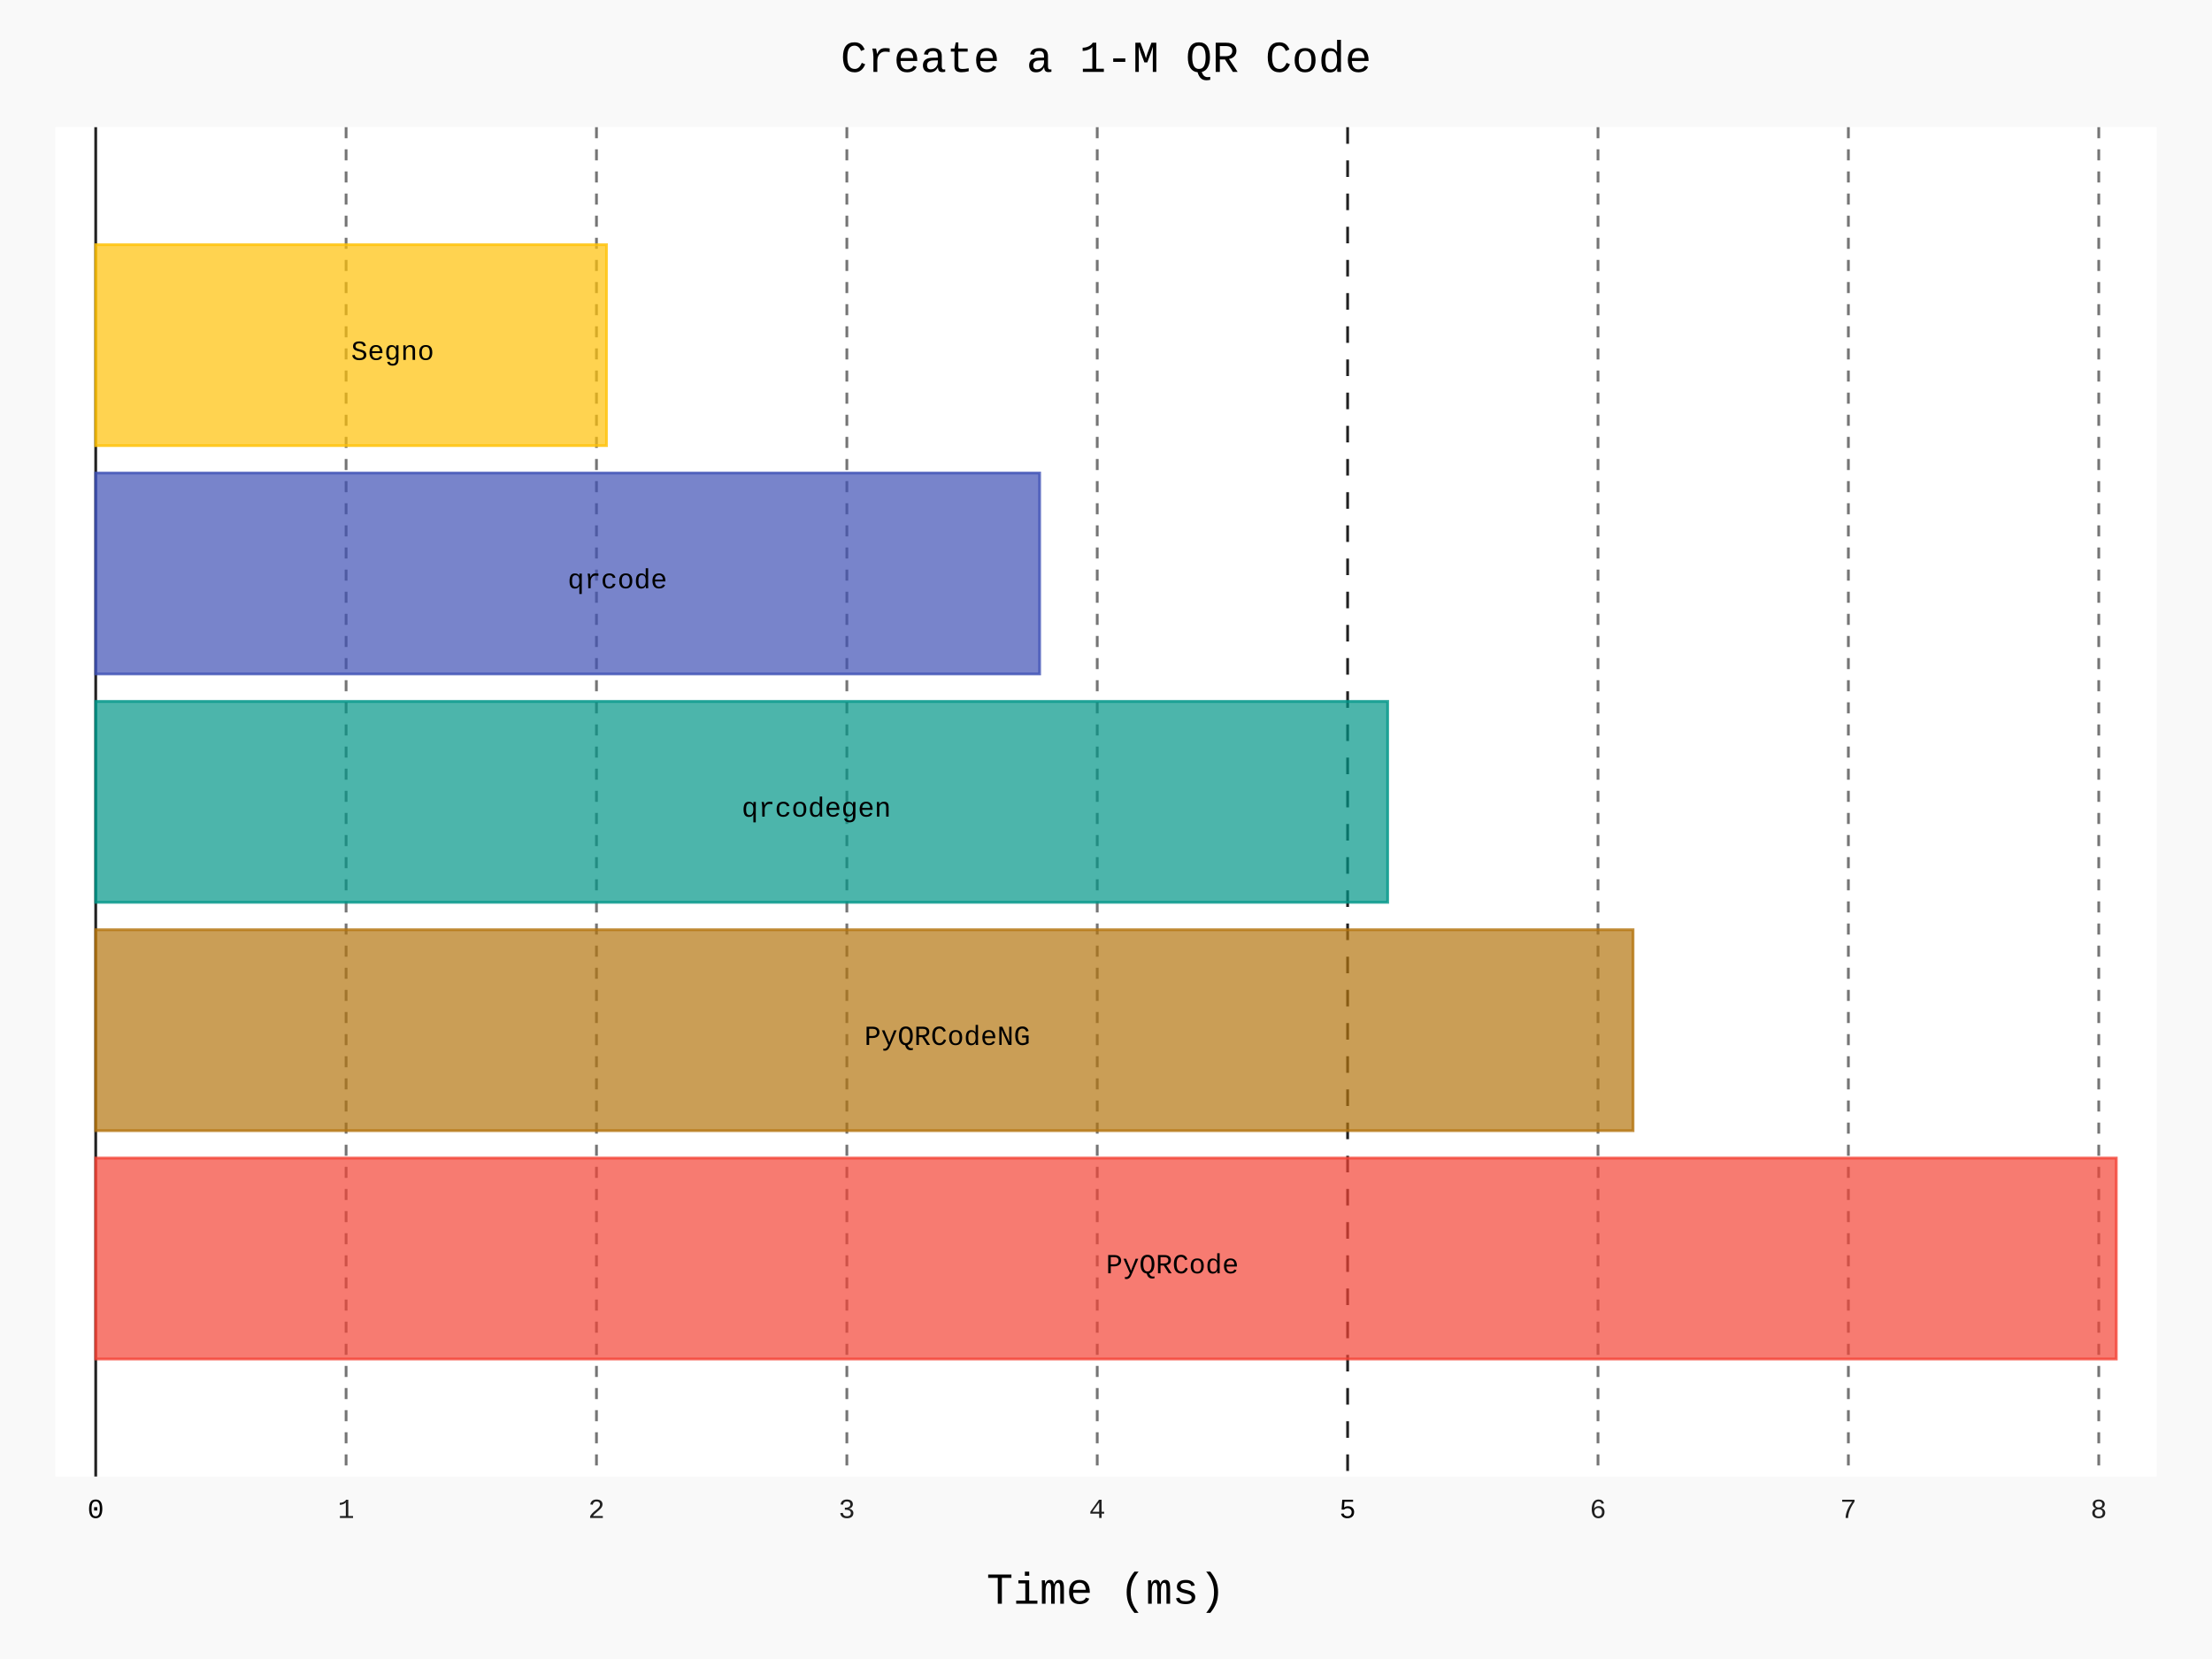
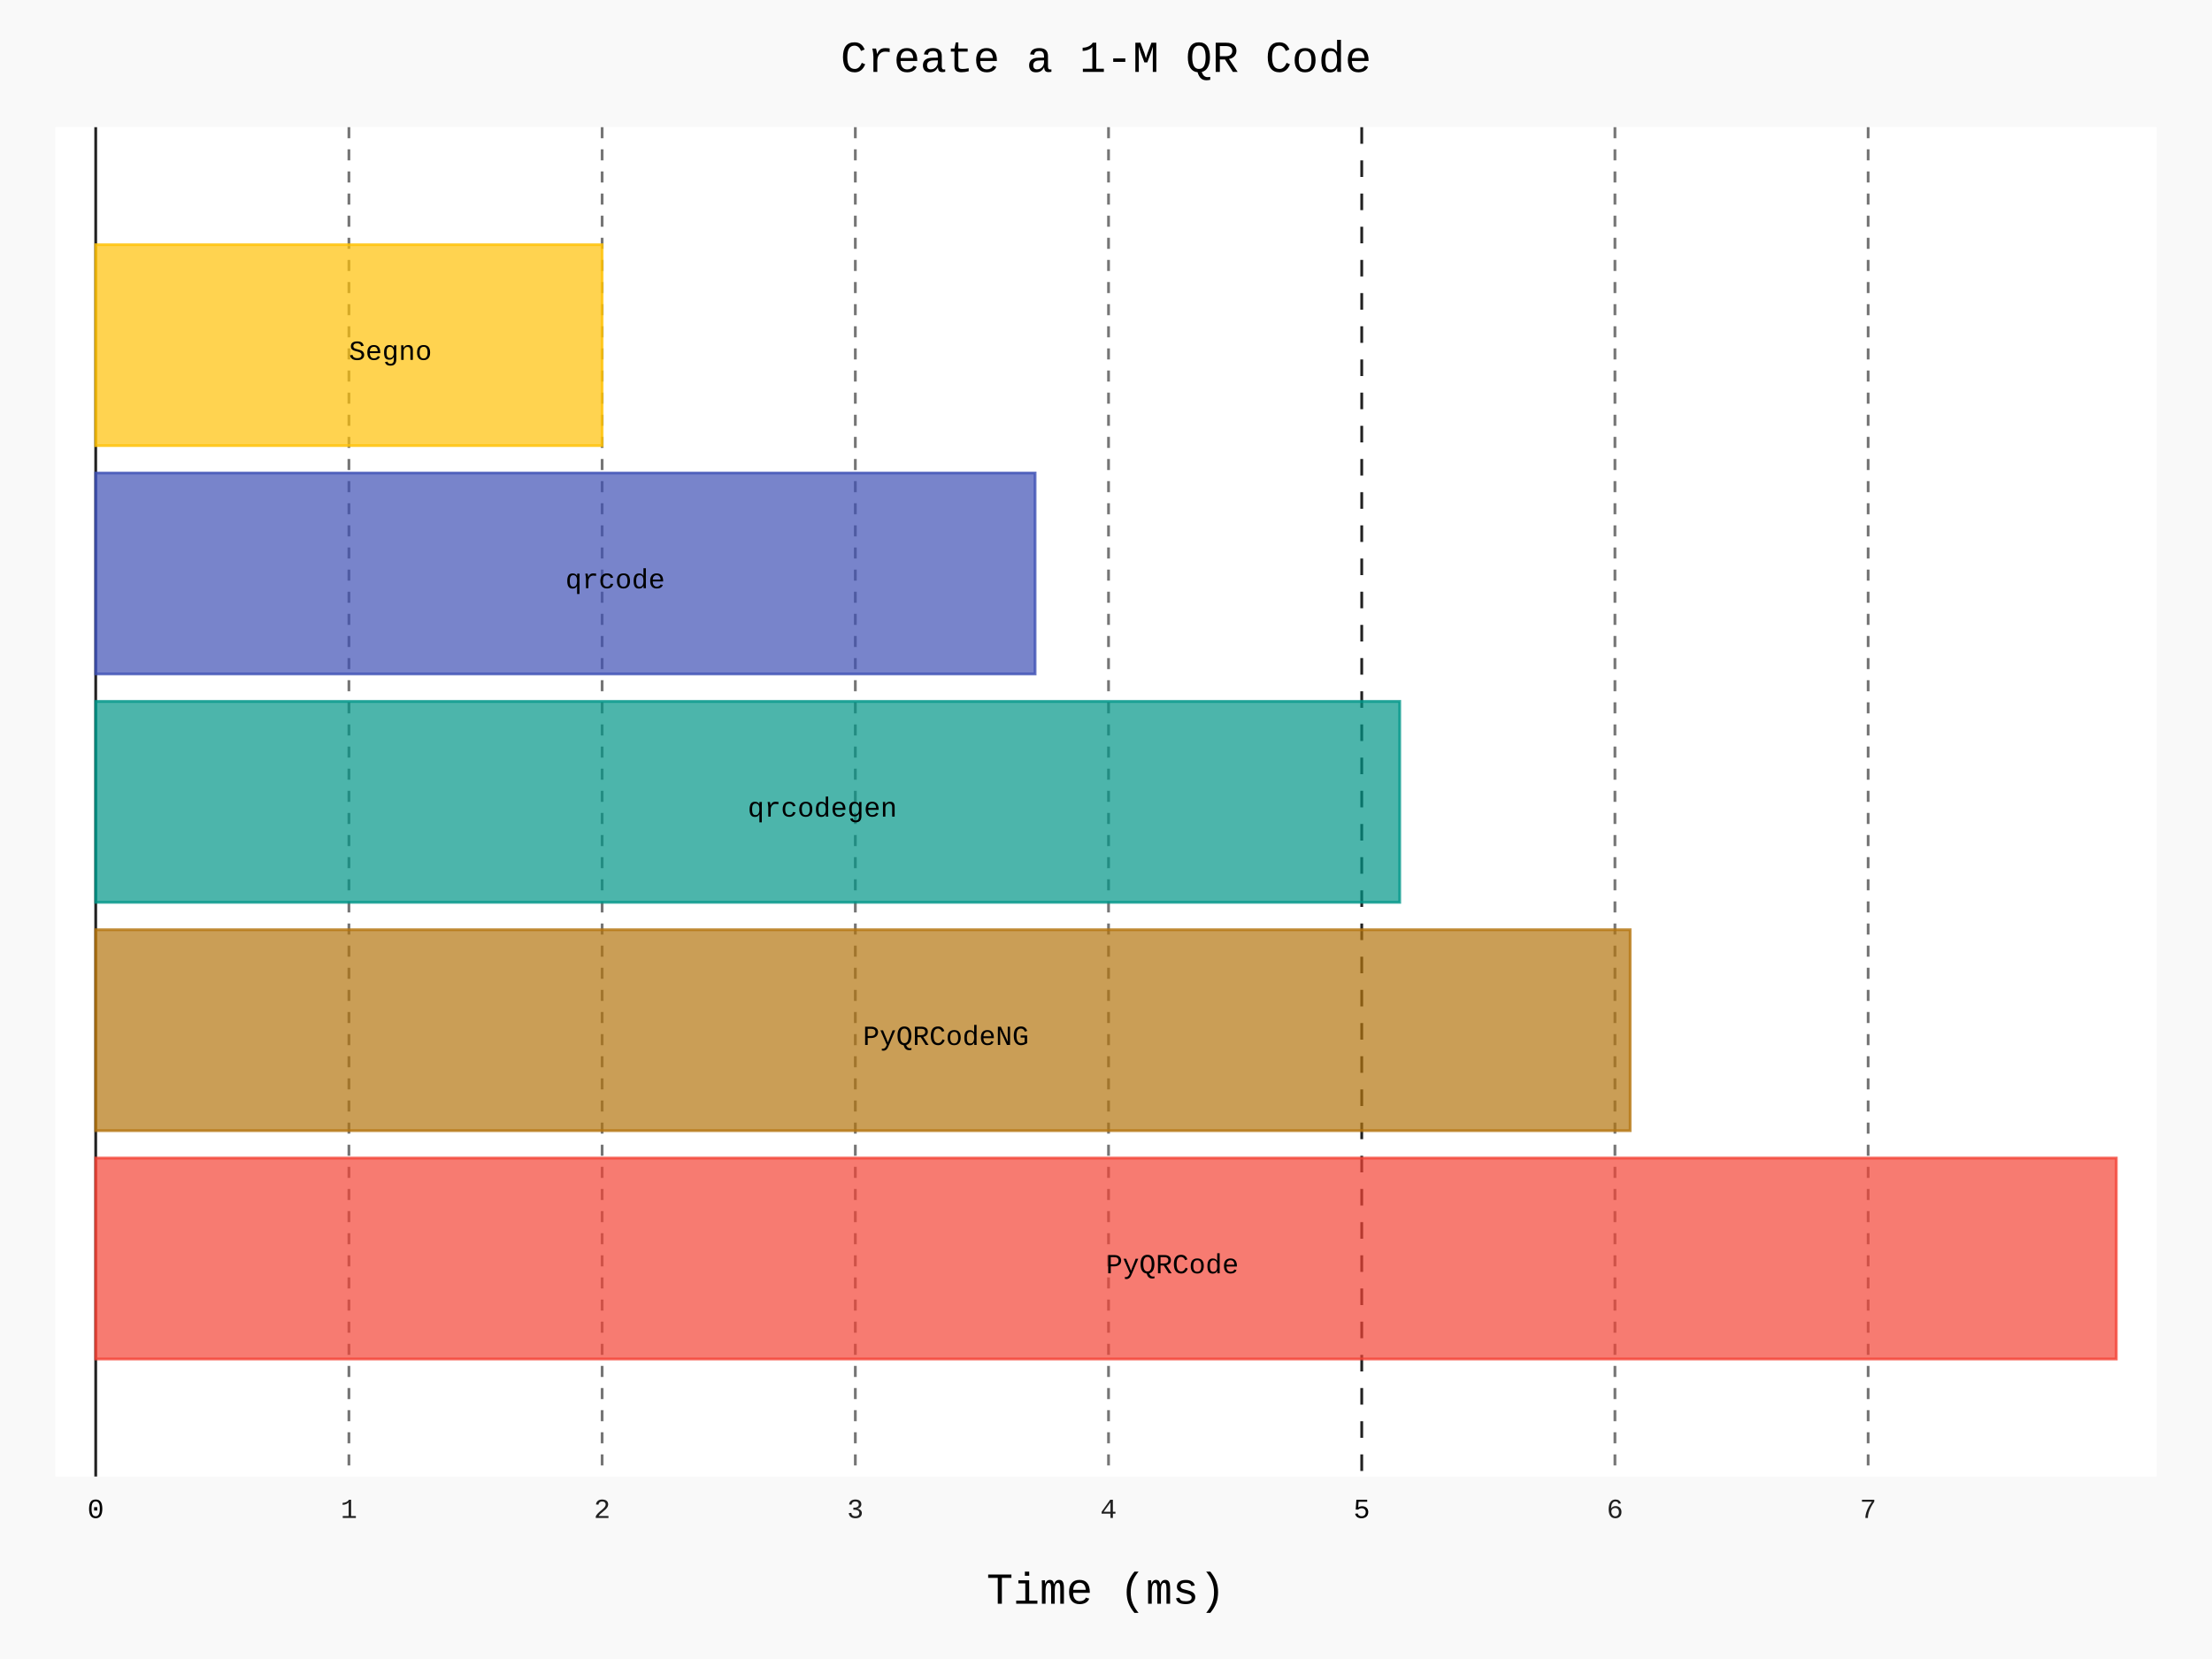
- <svg xmlns="http://www.w3.org/2000/svg" class="pygal-chart" id="chart-c4716e2e-cdb3-4ac1-b6e1-2bc8ae19f4ba" viewBox="0 0 800 600">
+ <svg xmlns="http://www.w3.org/2000/svg" class="pygal-chart" id="chart-d6c6f288-55f3-46db-a423-7c54082031d6" viewBox="0 0 800 600">
  <defs>
-     <style type="text/css">#chart-c4716e2e-cdb3-4ac1-b6e1-2bc8ae19f4ba{-webkit-user-select:none;-webkit-font-smoothing:antialiased;font-family:Consolas,"Liberation Mono",Menlo,Courier,monospace}#chart-c4716e2e-cdb3-4ac1-b6e1-2bc8ae19f4ba .title{font-family:Consolas,"Liberation Mono",Menlo,Courier,monospace;font-size:16px}#chart-c4716e2e-cdb3-4ac1-b6e1-2bc8ae19f4ba .legends .legend text{font-family:Consolas,"Liberation Mono",Menlo,Courier,monospace;font-size:14px}#chart-c4716e2e-cdb3-4ac1-b6e1-2bc8ae19f4ba .axis text{font-family:Consolas,"Liberation Mono",Menlo,Courier,monospace;font-size:10px}#chart-c4716e2e-cdb3-4ac1-b6e1-2bc8ae19f4ba .axis text.major{font-family:Consolas,"Liberation Mono",Menlo,Courier,monospace;font-size:10px}#chart-c4716e2e-cdb3-4ac1-b6e1-2bc8ae19f4ba .text-overlay text.value{font-family:Consolas,"Liberation Mono",Menlo,Courier,monospace;font-size:16px}#chart-c4716e2e-cdb3-4ac1-b6e1-2bc8ae19f4ba .text-overlay text.label{font-family:Consolas,"Liberation Mono",Menlo,Courier,monospace;font-size:10px}#chart-c4716e2e-cdb3-4ac1-b6e1-2bc8ae19f4ba .tooltip{font-family:Consolas,"Liberation Mono",Menlo,Courier,monospace;font-size:14px}#chart-c4716e2e-cdb3-4ac1-b6e1-2bc8ae19f4ba text.no_data{font-family:Consolas,"Liberation Mono",Menlo,Courier,monospace;font-size:64px}
- #chart-c4716e2e-cdb3-4ac1-b6e1-2bc8ae19f4ba{background-color:rgba(249,249,249,1)}#chart-c4716e2e-cdb3-4ac1-b6e1-2bc8ae19f4ba path,#chart-c4716e2e-cdb3-4ac1-b6e1-2bc8ae19f4ba line,#chart-c4716e2e-cdb3-4ac1-b6e1-2bc8ae19f4ba rect,#chart-c4716e2e-cdb3-4ac1-b6e1-2bc8ae19f4ba circle{-webkit-transition:150ms;-moz-transition:150ms;transition:150ms}#chart-c4716e2e-cdb3-4ac1-b6e1-2bc8ae19f4ba .graph &gt; .background{fill:rgba(249,249,249,1)}#chart-c4716e2e-cdb3-4ac1-b6e1-2bc8ae19f4ba .plot &gt; .background{fill:rgba(255,255,255,1)}#chart-c4716e2e-cdb3-4ac1-b6e1-2bc8ae19f4ba .graph{fill:rgba(0,0,0,.87)}#chart-c4716e2e-cdb3-4ac1-b6e1-2bc8ae19f4ba text.no_data{fill:rgba(0,0,0,1)}#chart-c4716e2e-cdb3-4ac1-b6e1-2bc8ae19f4ba .title{fill:rgba(0,0,0,1)}#chart-c4716e2e-cdb3-4ac1-b6e1-2bc8ae19f4ba .legends .legend text{fill:rgba(0,0,0,.87)}#chart-c4716e2e-cdb3-4ac1-b6e1-2bc8ae19f4ba .legends .legend:hover text{fill:rgba(0,0,0,1)}#chart-c4716e2e-cdb3-4ac1-b6e1-2bc8ae19f4ba .axis .line{stroke:rgba(0,0,0,1)}#chart-c4716e2e-cdb3-4ac1-b6e1-2bc8ae19f4ba .axis .guide.line{stroke:rgba(0,0,0,.54)}#chart-c4716e2e-cdb3-4ac1-b6e1-2bc8ae19f4ba .axis .major.line{stroke:rgba(0,0,0,.87)}#chart-c4716e2e-cdb3-4ac1-b6e1-2bc8ae19f4ba .axis text.major{fill:rgba(0,0,0,1)}#chart-c4716e2e-cdb3-4ac1-b6e1-2bc8ae19f4ba .axis.y .guides:hover .guide.line,#chart-c4716e2e-cdb3-4ac1-b6e1-2bc8ae19f4ba .line-graph .axis.x .guides:hover .guide.line,#chart-c4716e2e-cdb3-4ac1-b6e1-2bc8ae19f4ba .stackedline-graph .axis.x .guides:hover .guide.line,#chart-c4716e2e-cdb3-4ac1-b6e1-2bc8ae19f4ba .xy-graph .axis.x .guides:hover .guide.line{stroke:rgba(0,0,0,1)}#chart-c4716e2e-cdb3-4ac1-b6e1-2bc8ae19f4ba .axis .guides:hover text{fill:rgba(0,0,0,1)}#chart-c4716e2e-cdb3-4ac1-b6e1-2bc8ae19f4ba .reactive{fill-opacity:.7;stroke-opacity:.8}#chart-c4716e2e-cdb3-4ac1-b6e1-2bc8ae19f4ba .ci{stroke:rgba(0,0,0,.87)}#chart-c4716e2e-cdb3-4ac1-b6e1-2bc8ae19f4ba .reactive.active,#chart-c4716e2e-cdb3-4ac1-b6e1-2bc8ae19f4ba .active .reactive{fill-opacity:.8;stroke-opacity:.9;stroke-width:4}#chart-c4716e2e-cdb3-4ac1-b6e1-2bc8ae19f4ba .ci .reactive.active{stroke-width:1.5}#chart-c4716e2e-cdb3-4ac1-b6e1-2bc8ae19f4ba .series text{fill:rgba(0,0,0,1)}#chart-c4716e2e-cdb3-4ac1-b6e1-2bc8ae19f4ba .tooltip rect{fill:rgba(255,255,255,1);stroke:rgba(0,0,0,1);-webkit-transition:opacity 150ms;-moz-transition:opacity 150ms;transition:opacity 150ms}#chart-c4716e2e-cdb3-4ac1-b6e1-2bc8ae19f4ba .tooltip .label{fill:rgba(0,0,0,.87)}#chart-c4716e2e-cdb3-4ac1-b6e1-2bc8ae19f4ba .tooltip .label{fill:rgba(0,0,0,.87)}#chart-c4716e2e-cdb3-4ac1-b6e1-2bc8ae19f4ba .tooltip .legend{font-size:.8em;fill:rgba(0,0,0,.54)}#chart-c4716e2e-cdb3-4ac1-b6e1-2bc8ae19f4ba .tooltip .x_label{font-size:.6em;fill:rgba(0,0,0,1)}#chart-c4716e2e-cdb3-4ac1-b6e1-2bc8ae19f4ba .tooltip .xlink{font-size:.5em;text-decoration:underline}#chart-c4716e2e-cdb3-4ac1-b6e1-2bc8ae19f4ba .tooltip .value{font-size:1.5em}#chart-c4716e2e-cdb3-4ac1-b6e1-2bc8ae19f4ba .bound{font-size:.5em}#chart-c4716e2e-cdb3-4ac1-b6e1-2bc8ae19f4ba .max-value{font-size:.75em;fill:rgba(0,0,0,.54)}#chart-c4716e2e-cdb3-4ac1-b6e1-2bc8ae19f4ba .map-element{fill:rgba(255,255,255,1);stroke:rgba(0,0,0,.54) !important}#chart-c4716e2e-cdb3-4ac1-b6e1-2bc8ae19f4ba .map-element .reactive{fill-opacity:inherit;stroke-opacity:inherit}#chart-c4716e2e-cdb3-4ac1-b6e1-2bc8ae19f4ba .color-0,#chart-c4716e2e-cdb3-4ac1-b6e1-2bc8ae19f4ba .color-0 a:visited{stroke:#F44336;fill:#F44336}#chart-c4716e2e-cdb3-4ac1-b6e1-2bc8ae19f4ba .color-1,#chart-c4716e2e-cdb3-4ac1-b6e1-2bc8ae19f4ba .color-1 a:visited{stroke:#3F51B5;fill:#3F51B5}#chart-c4716e2e-cdb3-4ac1-b6e1-2bc8ae19f4ba .color-2,#chart-c4716e2e-cdb3-4ac1-b6e1-2bc8ae19f4ba .color-2 a:visited{stroke:#009688;fill:#009688}#chart-c4716e2e-cdb3-4ac1-b6e1-2bc8ae19f4ba .color-3,#chart-c4716e2e-cdb3-4ac1-b6e1-2bc8ae19f4ba .color-3 a:visited{stroke:#FFC107;fill:#FFC107}#chart-c4716e2e-cdb3-4ac1-b6e1-2bc8ae19f4ba .color-4,#chart-c4716e2e-cdb3-4ac1-b6e1-2bc8ae19f4ba .color-4 a:visited{stroke:#FF5722;fill:#FF5722}#chart-c4716e2e-cdb3-4ac1-b6e1-2bc8ae19f4ba .text-overlay .color-0 text{fill:black}#chart-c4716e2e-cdb3-4ac1-b6e1-2bc8ae19f4ba .text-overlay .color-1 text{fill:black}#chart-c4716e2e-cdb3-4ac1-b6e1-2bc8ae19f4ba .text-overlay .color-2 text{fill:black}#chart-c4716e2e-cdb3-4ac1-b6e1-2bc8ae19f4ba .text-overlay .color-3 text{fill:black}#chart-c4716e2e-cdb3-4ac1-b6e1-2bc8ae19f4ba .text-overlay .color-4 text{fill:black}
- #chart-c4716e2e-cdb3-4ac1-b6e1-2bc8ae19f4ba text.no_data{text-anchor:middle}#chart-c4716e2e-cdb3-4ac1-b6e1-2bc8ae19f4ba .guide.line{fill:none}#chart-c4716e2e-cdb3-4ac1-b6e1-2bc8ae19f4ba .centered{text-anchor:middle}#chart-c4716e2e-cdb3-4ac1-b6e1-2bc8ae19f4ba .title{text-anchor:middle}#chart-c4716e2e-cdb3-4ac1-b6e1-2bc8ae19f4ba .legends .legend text{fill-opacity:1}#chart-c4716e2e-cdb3-4ac1-b6e1-2bc8ae19f4ba .axis.x text{text-anchor:middle}#chart-c4716e2e-cdb3-4ac1-b6e1-2bc8ae19f4ba .axis.x:not(.web) text[transform]{text-anchor:start}#chart-c4716e2e-cdb3-4ac1-b6e1-2bc8ae19f4ba .axis.x:not(.web) text[transform].backwards{text-anchor:end}#chart-c4716e2e-cdb3-4ac1-b6e1-2bc8ae19f4ba .axis.y text{text-anchor:end}#chart-c4716e2e-cdb3-4ac1-b6e1-2bc8ae19f4ba .axis.y text[transform].backwards{text-anchor:start}#chart-c4716e2e-cdb3-4ac1-b6e1-2bc8ae19f4ba .axis.y2 text{text-anchor:start}#chart-c4716e2e-cdb3-4ac1-b6e1-2bc8ae19f4ba .axis.y2 text[transform].backwards{text-anchor:end}#chart-c4716e2e-cdb3-4ac1-b6e1-2bc8ae19f4ba .axis .guide.line{stroke-dasharray:4,4}#chart-c4716e2e-cdb3-4ac1-b6e1-2bc8ae19f4ba .axis .major.guide.line{stroke-dasharray:6,6}#chart-c4716e2e-cdb3-4ac1-b6e1-2bc8ae19f4ba .horizontal .axis.y .guide.line,#chart-c4716e2e-cdb3-4ac1-b6e1-2bc8ae19f4ba .horizontal .axis.y2 .guide.line,#chart-c4716e2e-cdb3-4ac1-b6e1-2bc8ae19f4ba .vertical .axis.x .guide.line{opacity:0}#chart-c4716e2e-cdb3-4ac1-b6e1-2bc8ae19f4ba .horizontal .axis.always_show .guide.line,#chart-c4716e2e-cdb3-4ac1-b6e1-2bc8ae19f4ba .vertical .axis.always_show .guide.line{opacity:1 !important}#chart-c4716e2e-cdb3-4ac1-b6e1-2bc8ae19f4ba .axis.y .guides:hover .guide.line,#chart-c4716e2e-cdb3-4ac1-b6e1-2bc8ae19f4ba .axis.y2 .guides:hover .guide.line,#chart-c4716e2e-cdb3-4ac1-b6e1-2bc8ae19f4ba .axis.x .guides:hover .guide.line{opacity:1}#chart-c4716e2e-cdb3-4ac1-b6e1-2bc8ae19f4ba .axis .guides:hover text{opacity:1}#chart-c4716e2e-cdb3-4ac1-b6e1-2bc8ae19f4ba .nofill{fill:none}#chart-c4716e2e-cdb3-4ac1-b6e1-2bc8ae19f4ba .subtle-fill{fill-opacity:.2}#chart-c4716e2e-cdb3-4ac1-b6e1-2bc8ae19f4ba .dot{stroke-width:1px;fill-opacity:1}#chart-c4716e2e-cdb3-4ac1-b6e1-2bc8ae19f4ba .dot.active{stroke-width:5px}#chart-c4716e2e-cdb3-4ac1-b6e1-2bc8ae19f4ba .dot.negative{fill:transparent}#chart-c4716e2e-cdb3-4ac1-b6e1-2bc8ae19f4ba text,#chart-c4716e2e-cdb3-4ac1-b6e1-2bc8ae19f4ba tspan{stroke:none !important}#chart-c4716e2e-cdb3-4ac1-b6e1-2bc8ae19f4ba .series text.active{opacity:1}#chart-c4716e2e-cdb3-4ac1-b6e1-2bc8ae19f4ba .tooltip rect{fill-opacity:.95;stroke-width:.5}#chart-c4716e2e-cdb3-4ac1-b6e1-2bc8ae19f4ba .tooltip text{fill-opacity:1}#chart-c4716e2e-cdb3-4ac1-b6e1-2bc8ae19f4ba .showable{visibility:hidden}#chart-c4716e2e-cdb3-4ac1-b6e1-2bc8ae19f4ba .showable.shown{visibility:visible}#chart-c4716e2e-cdb3-4ac1-b6e1-2bc8ae19f4ba .gauge-background{fill:rgba(229,229,229,1);stroke:none}#chart-c4716e2e-cdb3-4ac1-b6e1-2bc8ae19f4ba .bg-lines{stroke:rgba(249,249,249,1);stroke-width:2px}</style>
+     <style type="text/css">#chart-d6c6f288-55f3-46db-a423-7c54082031d6{-webkit-user-select:none;-webkit-font-smoothing:antialiased;font-family:Consolas,"Liberation Mono",Menlo,Courier,monospace}#chart-d6c6f288-55f3-46db-a423-7c54082031d6 .title{font-family:Consolas,"Liberation Mono",Menlo,Courier,monospace;font-size:16px}#chart-d6c6f288-55f3-46db-a423-7c54082031d6 .legends .legend text{font-family:Consolas,"Liberation Mono",Menlo,Courier,monospace;font-size:14px}#chart-d6c6f288-55f3-46db-a423-7c54082031d6 .axis text{font-family:Consolas,"Liberation Mono",Menlo,Courier,monospace;font-size:10px}#chart-d6c6f288-55f3-46db-a423-7c54082031d6 .axis text.major{font-family:Consolas,"Liberation Mono",Menlo,Courier,monospace;font-size:10px}#chart-d6c6f288-55f3-46db-a423-7c54082031d6 .text-overlay text.value{font-family:Consolas,"Liberation Mono",Menlo,Courier,monospace;font-size:16px}#chart-d6c6f288-55f3-46db-a423-7c54082031d6 .text-overlay text.label{font-family:Consolas,"Liberation Mono",Menlo,Courier,monospace;font-size:10px}#chart-d6c6f288-55f3-46db-a423-7c54082031d6 .tooltip{font-family:Consolas,"Liberation Mono",Menlo,Courier,monospace;font-size:14px}#chart-d6c6f288-55f3-46db-a423-7c54082031d6 text.no_data{font-family:Consolas,"Liberation Mono",Menlo,Courier,monospace;font-size:64px}
+ #chart-d6c6f288-55f3-46db-a423-7c54082031d6{background-color:rgba(249,249,249,1)}#chart-d6c6f288-55f3-46db-a423-7c54082031d6 path,#chart-d6c6f288-55f3-46db-a423-7c54082031d6 line,#chart-d6c6f288-55f3-46db-a423-7c54082031d6 rect,#chart-d6c6f288-55f3-46db-a423-7c54082031d6 circle{-webkit-transition:150ms;-moz-transition:150ms;transition:150ms}#chart-d6c6f288-55f3-46db-a423-7c54082031d6 .graph &gt; .background{fill:rgba(249,249,249,1)}#chart-d6c6f288-55f3-46db-a423-7c54082031d6 .plot &gt; .background{fill:rgba(255,255,255,1)}#chart-d6c6f288-55f3-46db-a423-7c54082031d6 .graph{fill:rgba(0,0,0,.87)}#chart-d6c6f288-55f3-46db-a423-7c54082031d6 text.no_data{fill:rgba(0,0,0,1)}#chart-d6c6f288-55f3-46db-a423-7c54082031d6 .title{fill:rgba(0,0,0,1)}#chart-d6c6f288-55f3-46db-a423-7c54082031d6 .legends .legend text{fill:rgba(0,0,0,.87)}#chart-d6c6f288-55f3-46db-a423-7c54082031d6 .legends .legend:hover text{fill:rgba(0,0,0,1)}#chart-d6c6f288-55f3-46db-a423-7c54082031d6 .axis .line{stroke:rgba(0,0,0,1)}#chart-d6c6f288-55f3-46db-a423-7c54082031d6 .axis .guide.line{stroke:rgba(0,0,0,.54)}#chart-d6c6f288-55f3-46db-a423-7c54082031d6 .axis .major.line{stroke:rgba(0,0,0,.87)}#chart-d6c6f288-55f3-46db-a423-7c54082031d6 .axis text.major{fill:rgba(0,0,0,1)}#chart-d6c6f288-55f3-46db-a423-7c54082031d6 .axis.y .guides:hover .guide.line,#chart-d6c6f288-55f3-46db-a423-7c54082031d6 .line-graph .axis.x .guides:hover .guide.line,#chart-d6c6f288-55f3-46db-a423-7c54082031d6 .stackedline-graph .axis.x .guides:hover .guide.line,#chart-d6c6f288-55f3-46db-a423-7c54082031d6 .xy-graph .axis.x .guides:hover .guide.line{stroke:rgba(0,0,0,1)}#chart-d6c6f288-55f3-46db-a423-7c54082031d6 .axis .guides:hover text{fill:rgba(0,0,0,1)}#chart-d6c6f288-55f3-46db-a423-7c54082031d6 .reactive{fill-opacity:.7;stroke-opacity:.8}#chart-d6c6f288-55f3-46db-a423-7c54082031d6 .ci{stroke:rgba(0,0,0,.87)}#chart-d6c6f288-55f3-46db-a423-7c54082031d6 .reactive.active,#chart-d6c6f288-55f3-46db-a423-7c54082031d6 .active .reactive{fill-opacity:.8;stroke-opacity:.9;stroke-width:4}#chart-d6c6f288-55f3-46db-a423-7c54082031d6 .ci .reactive.active{stroke-width:1.5}#chart-d6c6f288-55f3-46db-a423-7c54082031d6 .series text{fill:rgba(0,0,0,1)}#chart-d6c6f288-55f3-46db-a423-7c54082031d6 .tooltip rect{fill:rgba(255,255,255,1);stroke:rgba(0,0,0,1);-webkit-transition:opacity 150ms;-moz-transition:opacity 150ms;transition:opacity 150ms}#chart-d6c6f288-55f3-46db-a423-7c54082031d6 .tooltip .label{fill:rgba(0,0,0,.87)}#chart-d6c6f288-55f3-46db-a423-7c54082031d6 .tooltip .label{fill:rgba(0,0,0,.87)}#chart-d6c6f288-55f3-46db-a423-7c54082031d6 .tooltip .legend{font-size:.8em;fill:rgba(0,0,0,.54)}#chart-d6c6f288-55f3-46db-a423-7c54082031d6 .tooltip .x_label{font-size:.6em;fill:rgba(0,0,0,1)}#chart-d6c6f288-55f3-46db-a423-7c54082031d6 .tooltip .xlink{font-size:.5em;text-decoration:underline}#chart-d6c6f288-55f3-46db-a423-7c54082031d6 .tooltip .value{font-size:1.5em}#chart-d6c6f288-55f3-46db-a423-7c54082031d6 .bound{font-size:.5em}#chart-d6c6f288-55f3-46db-a423-7c54082031d6 .max-value{font-size:.75em;fill:rgba(0,0,0,.54)}#chart-d6c6f288-55f3-46db-a423-7c54082031d6 .map-element{fill:rgba(255,255,255,1);stroke:rgba(0,0,0,.54) !important}#chart-d6c6f288-55f3-46db-a423-7c54082031d6 .map-element .reactive{fill-opacity:inherit;stroke-opacity:inherit}#chart-d6c6f288-55f3-46db-a423-7c54082031d6 .color-0,#chart-d6c6f288-55f3-46db-a423-7c54082031d6 .color-0 a:visited{stroke:#F44336;fill:#F44336}#chart-d6c6f288-55f3-46db-a423-7c54082031d6 .color-1,#chart-d6c6f288-55f3-46db-a423-7c54082031d6 .color-1 a:visited{stroke:#3F51B5;fill:#3F51B5}#chart-d6c6f288-55f3-46db-a423-7c54082031d6 .color-2,#chart-d6c6f288-55f3-46db-a423-7c54082031d6 .color-2 a:visited{stroke:#009688;fill:#009688}#chart-d6c6f288-55f3-46db-a423-7c54082031d6 .color-3,#chart-d6c6f288-55f3-46db-a423-7c54082031d6 .color-3 a:visited{stroke:#FFC107;fill:#FFC107}#chart-d6c6f288-55f3-46db-a423-7c54082031d6 .color-4,#chart-d6c6f288-55f3-46db-a423-7c54082031d6 .color-4 a:visited{stroke:#FF5722;fill:#FF5722}#chart-d6c6f288-55f3-46db-a423-7c54082031d6 .text-overlay .color-0 text{fill:black}#chart-d6c6f288-55f3-46db-a423-7c54082031d6 .text-overlay .color-1 text{fill:black}#chart-d6c6f288-55f3-46db-a423-7c54082031d6 .text-overlay .color-2 text{fill:black}#chart-d6c6f288-55f3-46db-a423-7c54082031d6 .text-overlay .color-3 text{fill:black}#chart-d6c6f288-55f3-46db-a423-7c54082031d6 .text-overlay .color-4 text{fill:black}
+ #chart-d6c6f288-55f3-46db-a423-7c54082031d6 text.no_data{text-anchor:middle}#chart-d6c6f288-55f3-46db-a423-7c54082031d6 .guide.line{fill:none}#chart-d6c6f288-55f3-46db-a423-7c54082031d6 .centered{text-anchor:middle}#chart-d6c6f288-55f3-46db-a423-7c54082031d6 .title{text-anchor:middle}#chart-d6c6f288-55f3-46db-a423-7c54082031d6 .legends .legend text{fill-opacity:1}#chart-d6c6f288-55f3-46db-a423-7c54082031d6 .axis.x text{text-anchor:middle}#chart-d6c6f288-55f3-46db-a423-7c54082031d6 .axis.x:not(.web) text[transform]{text-anchor:start}#chart-d6c6f288-55f3-46db-a423-7c54082031d6 .axis.x:not(.web) text[transform].backwards{text-anchor:end}#chart-d6c6f288-55f3-46db-a423-7c54082031d6 .axis.y text{text-anchor:end}#chart-d6c6f288-55f3-46db-a423-7c54082031d6 .axis.y text[transform].backwards{text-anchor:start}#chart-d6c6f288-55f3-46db-a423-7c54082031d6 .axis.y2 text{text-anchor:start}#chart-d6c6f288-55f3-46db-a423-7c54082031d6 .axis.y2 text[transform].backwards{text-anchor:end}#chart-d6c6f288-55f3-46db-a423-7c54082031d6 .axis .guide.line{stroke-dasharray:4,4}#chart-d6c6f288-55f3-46db-a423-7c54082031d6 .axis .major.guide.line{stroke-dasharray:6,6}#chart-d6c6f288-55f3-46db-a423-7c54082031d6 .horizontal .axis.y .guide.line,#chart-d6c6f288-55f3-46db-a423-7c54082031d6 .horizontal .axis.y2 .guide.line,#chart-d6c6f288-55f3-46db-a423-7c54082031d6 .vertical .axis.x .guide.line{opacity:0}#chart-d6c6f288-55f3-46db-a423-7c54082031d6 .horizontal .axis.always_show .guide.line,#chart-d6c6f288-55f3-46db-a423-7c54082031d6 .vertical .axis.always_show .guide.line{opacity:1 !important}#chart-d6c6f288-55f3-46db-a423-7c54082031d6 .axis.y .guides:hover .guide.line,#chart-d6c6f288-55f3-46db-a423-7c54082031d6 .axis.y2 .guides:hover .guide.line,#chart-d6c6f288-55f3-46db-a423-7c54082031d6 .axis.x .guides:hover .guide.line{opacity:1}#chart-d6c6f288-55f3-46db-a423-7c54082031d6 .axis .guides:hover text{opacity:1}#chart-d6c6f288-55f3-46db-a423-7c54082031d6 .nofill{fill:none}#chart-d6c6f288-55f3-46db-a423-7c54082031d6 .subtle-fill{fill-opacity:.2}#chart-d6c6f288-55f3-46db-a423-7c54082031d6 .dot{stroke-width:1px;fill-opacity:1}#chart-d6c6f288-55f3-46db-a423-7c54082031d6 .dot.active{stroke-width:5px}#chart-d6c6f288-55f3-46db-a423-7c54082031d6 .dot.negative{fill:transparent}#chart-d6c6f288-55f3-46db-a423-7c54082031d6 text,#chart-d6c6f288-55f3-46db-a423-7c54082031d6 tspan{stroke:none !important}#chart-d6c6f288-55f3-46db-a423-7c54082031d6 .series text.active{opacity:1}#chart-d6c6f288-55f3-46db-a423-7c54082031d6 .tooltip rect{fill-opacity:.95;stroke-width:.5}#chart-d6c6f288-55f3-46db-a423-7c54082031d6 .tooltip text{fill-opacity:1}#chart-d6c6f288-55f3-46db-a423-7c54082031d6 .showable{visibility:hidden}#chart-d6c6f288-55f3-46db-a423-7c54082031d6 .showable.shown{visibility:visible}#chart-d6c6f288-55f3-46db-a423-7c54082031d6 .gauge-background{fill:rgba(229,229,229,1);stroke:none}#chart-d6c6f288-55f3-46db-a423-7c54082031d6 .bg-lines{stroke:rgba(249,249,249,1);stroke-width:2px}</style>
  </defs>
  <g class="graph horizontalbar-graph horizontal">
    <rect class="background" height="600" width="800" x="0" y="0" />
    <g class="plot" transform="translate(20, 46)">
      <rect class="background" height="488" width="760" x="0" y="0" />
      <g class="axis x always_show">
        <g class="guides">
          <path class="axis major line" d="M14.615 0 v488" />
          <text class="major" x="14.615" y="503.0">0</text>
        </g>
        <g class="guides">
-           <path class="guide line" d="M105.169 0 v488" />
-           <text class="" x="105.169" y="503.0">1</text>
+           <path class="guide line" d="M106.19 0 v488" />
+           <text class="" x="106.19" y="503.0">1</text>
        </g>
        <g class="guides">
-           <path class="guide line" d="M195.723 0 v488" />
-           <text class="" x="195.723" y="503.0">2</text>
+           <path class="guide line" d="M197.766 0 v488" />
+           <text class="" x="197.766" y="503.0">2</text>
        </g>
        <g class="guides">
-           <path class="guide line" d="M286.277 0 v488" />
-           <text class="" x="286.277" y="503.0">3</text>
+           <path class="guide line" d="M289.341 0 v488" />
+           <text class="" x="289.341" y="503.0">3</text>
        </g>
        <g class="guides">
-           <path class="guide line" d="M376.831 0 v488" />
-           <text class="" x="376.831" y="503.0">4</text>
+           <path class="guide line" d="M380.916 0 v488" />
+           <text class="" x="380.916" y="503.0">4</text>
        </g>
        <g class="guides">
-           <path class="major guide line" d="M467.384 0 v488" />
-           <text class="major" x="467.384" y="503.0">5</text>
+           <path class="major guide line" d="M472.491 0 v488" />
+           <text class="major" x="472.491" y="503.0">5</text>
        </g>
        <g class="guides">
-           <path class="guide line" d="M557.938 0 v488" />
-           <text class="" x="557.938" y="503.0">6</text>
+           <path class="guide line" d="M564.066 0 v488" />
+           <text class="" x="564.066" y="503.0">6</text>
        </g>
        <g class="guides">
-           <path class="guide line" d="M648.492 0 v488" />
-           <text class="" x="648.492" y="503.0">7</text>
-         </g>
-         <g class="guides">
-           <path class="guide line" d="M739.046 0 v488" />
-           <text class="" x="739.046" y="503.0">8</text>
+           <path class="guide line" d="M655.641 0 v488" />
+           <text class="" x="655.641" y="503.0">7</text>
        </g>
      </g>
      <g class="series serie-4 color-4">
        <g class="bars">
          <g class="bar" style="fill: #F44336; stroke: #F44336">
            <rect class="rect reactive tooltip-trigger" height="72.674" rx="0" ry="0" width="730.769" x="14.615" y="372.832" />
          </g>
        </g>
      </g>
      <g class="series serie-3 color-3">
        <g class="bars">
          <g class="bar" style="fill: #b4750f; stroke: #b4750f">
-             <rect class="rect reactive tooltip-trigger" height="72.674" rx="0" ry="0" width="556" x="14.615" y="290.247" />
+             <rect class="rect reactive tooltip-trigger" height="72.674" rx="0" ry="0" width="554.945" x="14.615" y="290.247" />
          </g>
        </g>
      </g>
      <g class="series serie-2 color-2">
        <g class="bars">
          <g class="bar" style="fill: #009688; stroke: #009688">
-             <rect class="rect reactive tooltip-trigger" height="72.674" rx="0" ry="0" width="467.258" x="14.615" y="207.663" />
+             <rect class="rect reactive tooltip-trigger" height="72.674" rx="0" ry="0" width="471.612" x="14.615" y="207.663" />
          </g>
        </g>
      </g>
      <g class="series serie-1 color-1">
        <g class="bars">
          <g class="bar" style="fill: #3F51B5; stroke: #3F51B5">
-             <rect class="rect reactive tooltip-trigger" height="72.674" rx="0" ry="0" width="341.388" x="14.615" y="125.078" />
+             <rect class="rect reactive tooltip-trigger" height="72.674" rx="0" ry="0" width="339.744" x="14.615" y="125.078" />
          </g>
        </g>
      </g>
      <g class="series serie-0 color-0">
        <g class="bars">
          <g class="bar" style="fill: #FFC107; stroke: #FFC107">
-             <rect class="rect reactive tooltip-trigger" height="72.674" rx="0" ry="0" width="184.73" x="14.615" y="42.494" />
+             <rect class="rect reactive tooltip-trigger" height="72.674" rx="0" ry="0" width="183.15" x="14.615" y="42.494" />
          </g>
        </g>
      </g>
    </g>
    <g class="titles">
      <text class="title plot_title" x="400.0" y="26">Create a 1-M QR Code</text>
      <text class="title" x="400.0" y="580">Time (ms)</text>
    </g>
    <g class="plot overlay" transform="translate(20, 46)">
      <g class="series serie-4 color-4" />
      <g class="series serie-3 color-3" />
      <g class="series serie-2 color-2" />
      <g class="series serie-1 color-1" />
      <g class="series serie-0 color-0" />
    </g>
    <g class="plot text-overlay" transform="translate(20, 46)">
      <g class="series serie-4 color-4">
-         <text class="label" x="380.0" y="414.503">PyQRCode</text>
+         <text class="label" x="380" y="414.503">PyQRCode</text>
      </g>
      <g class="series serie-3 color-3">
-         <text class="label" x="292.616" y="331.918">PyQRCodeNG</text>
+         <text class="label" x="292.088" y="331.918">PyQRCodeNG</text>
      </g>
      <g class="series serie-2 color-2">
-         <text class="label" x="248.244" y="249.333">qrcodegen</text>
+         <text class="label" x="250.421" y="249.333">qrcodegen</text>
      </g>
      <g class="series serie-1 color-1">
-         <text class="label" x="185.309" y="166.749">qrcode</text>
+         <text class="label" x="184.487" y="166.749">qrcode</text>
      </g>
      <g class="series serie-0 color-0">
-         <text class="label" x="106.98" y="84.164">Segno</text>
+         <text class="label" x="106.19" y="84.164">Segno</text>
      </g>
    </g>
    <g class="plot tooltip-overlay" transform="translate(20, 46)">
      <g class="tooltip" style="opacity: 0" transform="translate(0 0)">
        <rect class="tooltip-box" height="0" rx="0" ry="0" width="0" />
        <g class="text" />
      </g>
    </g>
  </g>
</svg>
